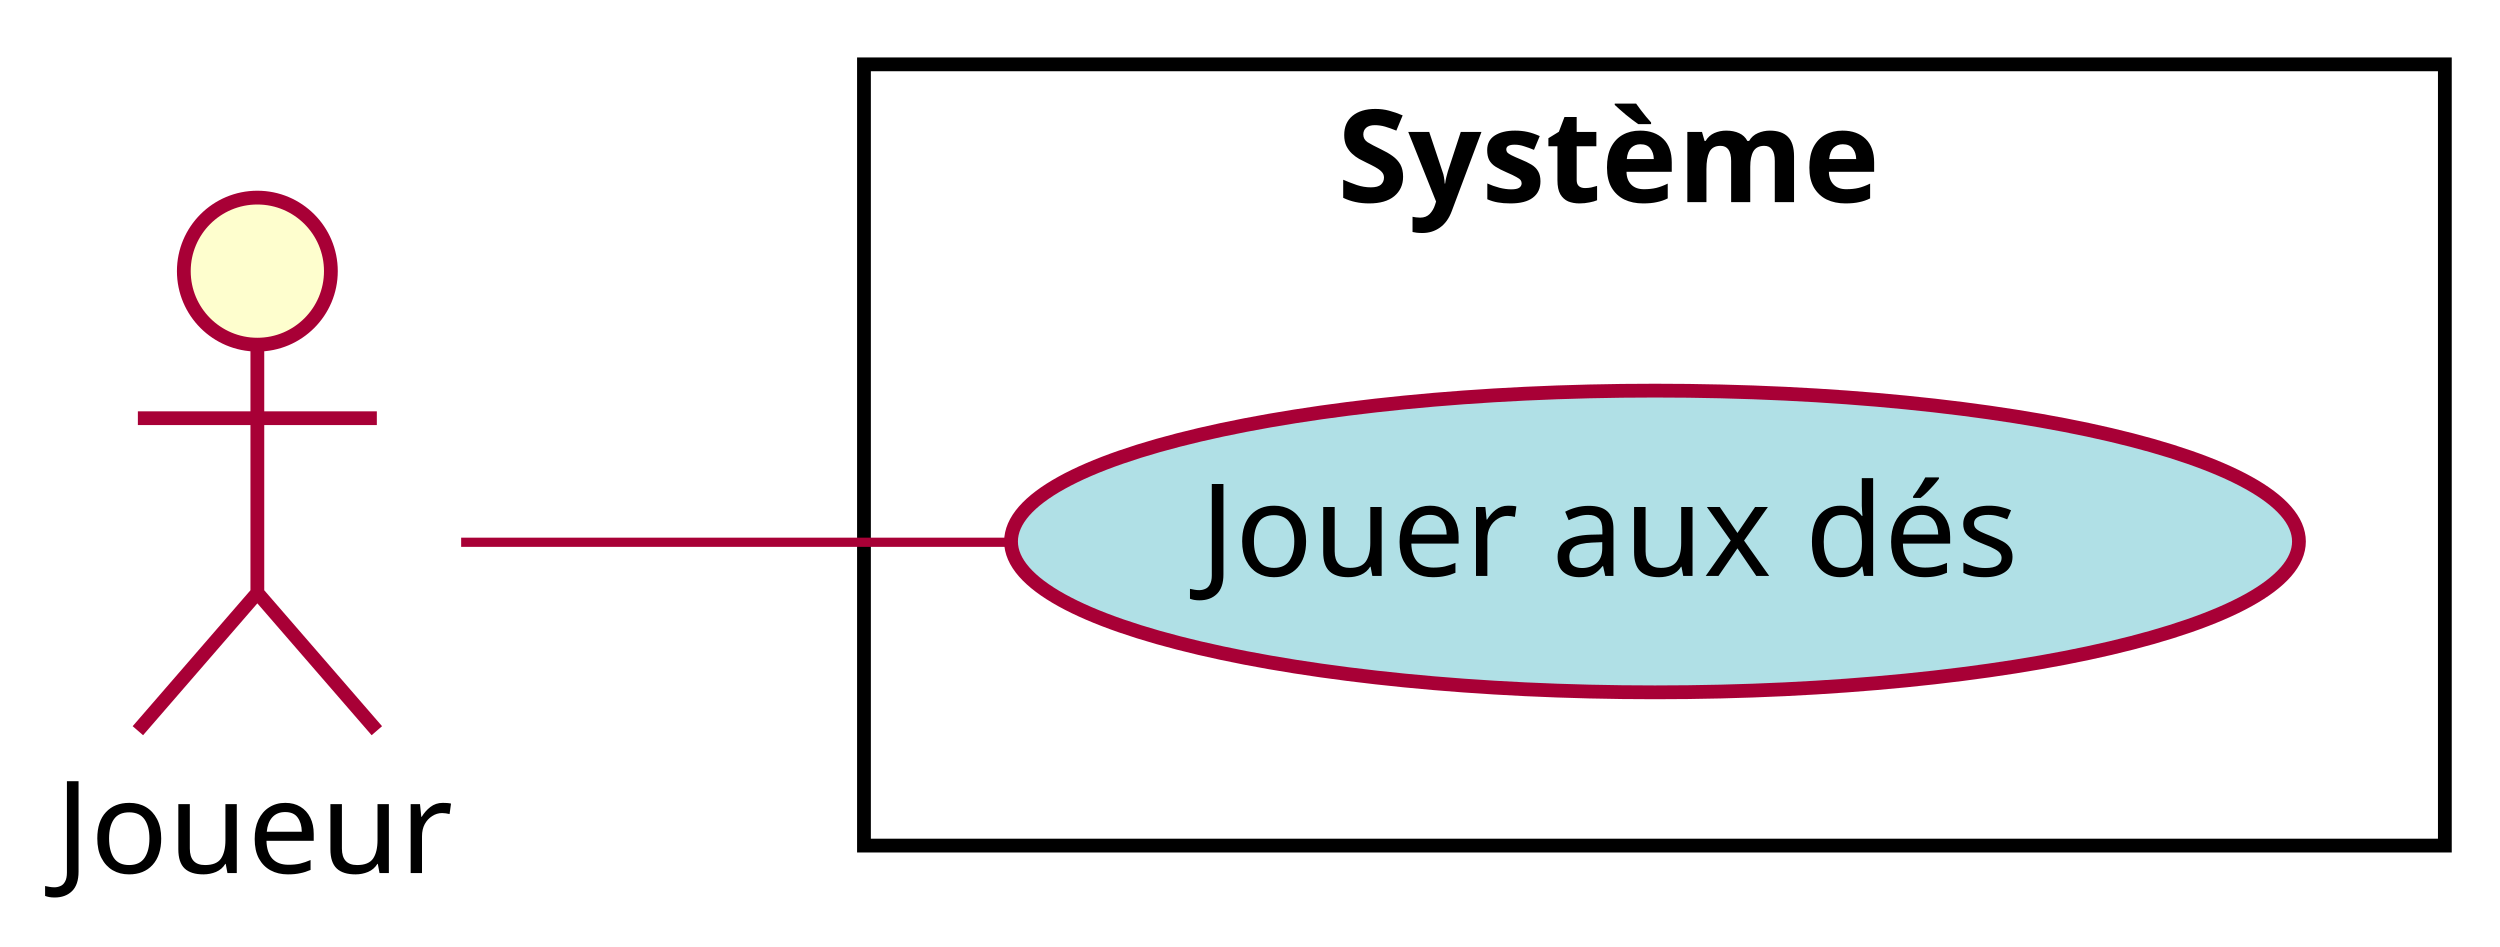
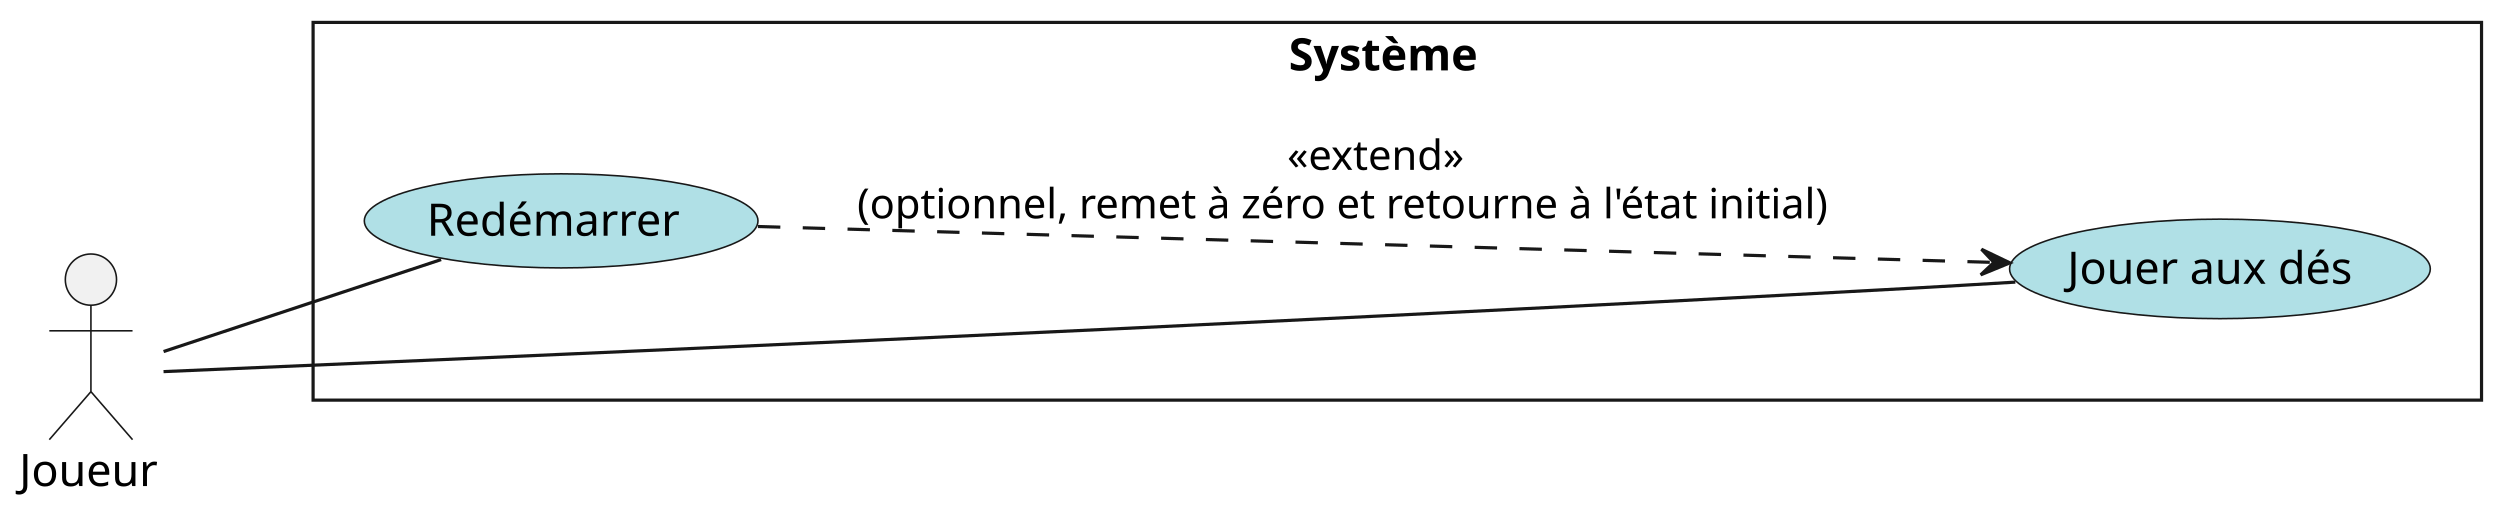
- <svg xmlns="http://www.w3.org/2000/svg" contentScriptType="application/ecmascript" contentStyleType="text/css" height="103px" preserveAspectRatio="none" style="width:272px;height:103px;background:#00000000;" version="1.1" viewBox="0 0 272 103" width="272px" zoomAndPan="magnify">
+ <svg xmlns="http://www.w3.org/2000/svg" contentStyleType="text/css" data-diagram-type="DESCRIPTION" height="160px" preserveAspectRatio="none" style="width:781px;height:160px;" version="1.1" viewBox="0 0 781 160" width="781px" zoomAndPan="magnify">
  <defs />
  <g>
-     <rect height="85" style="stroke:#000000;stroke-width:1.5;fill:none;" width="172" x="94" y="7" />
-     <text fill="#000000" font-family="Verdana" font-size="14" font-weight="bold" lengthAdjust="spacing" textLength="69" x="145.5" y="21.995">Système</text>
-     <ellipse cx="180.063" cy="58.913" fill="#B0E0E6" rx="70.063" ry="16.413" style="stroke:#A80036;stroke-width:1.5;" />
-     <text fill="#000000" font-family="Verdana" font-size="14" lengthAdjust="spacing" textLength="93" x="130.563" y="62.66">Jouer aux dés</text>
-     <ellipse cx="28" cy="29.5" fill="#FEFECE" rx="8" ry="8" style="stroke:#A80036;stroke-width:1.5;" />
-     <path d="M28,37.5 L28,64.5 M15,45.5 L41,45.5 M28,64.5 L15,79.5 M28,64.5 L41,79.5 " fill="none" style="stroke:#A80036;stroke-width:1.5;" />
-     <text fill="#000000" font-family="Verdana" font-size="14" lengthAdjust="spacing" textLength="44" x="6" y="94.995">Joueur</text>
-     <path d="M50.173,59 C65.84,59 88.13,59 109.775,59 " fill="none" id="J-JP" style="stroke:#A80036;stroke-width:1.0;" />
+     <g class="cluster" data-entity="Syst.me" data-source-line="9" data-uid="ent0003" id="cluster_Syst.me">
+       <rect fill="none" height="118" style="stroke:#181818;stroke-width:1;" width="677.42" x="97.81" y="7" />
+       <text fill="#000000" font-family="Verdana" font-size="14" font-weight="bold" lengthAdjust="spacing" textLength="67.812" x="402.614" y="21.995">Système</text>
+     </g>
+     <g class="entity" data-entity="JP" data-source-line="10" data-uid="ent0004" id="entity_JP">
+       <ellipse cx="693.509" cy="84.004" fill="#B0E0E6" rx="65.719" ry="15.544" style="stroke:#181818;stroke-width:0.5;" />
+       <text fill="#000000" font-family="Verdana" font-size="14" lengthAdjust="spacing" textLength="95.368" x="645.825" y="88.652">Jouer aux dés</text>
+     </g>
+     <g class="entity" data-entity="R" data-source-line="11" data-uid="ent0005" id="entity_R">
+       <ellipse cx="175.302" cy="68.998" fill="#B0E0E6" rx="61.492" ry="14.698" style="stroke:#181818;stroke-width:0.5;" />
+       <text fill="#000000" font-family="Verdana" font-size="14" lengthAdjust="spacing" textLength="83.939" x="133.333" y="73.647">Redémarrer</text>
+     </g>
+     <g class="entity" data-entity="J" data-source-line="7" data-uid="ent0002" id="entity_J">
+       <ellipse cx="28.405" cy="87.35" fill="#F1F1F1" rx="8" ry="8" style="stroke:#181818;stroke-width:0.5;" />
+       <path d="M28.405,95.35 L28.405,122.35 M15.405,103.35 L41.405,103.35 M28.405,122.35 L15.405,137.35 M28.405,122.35 L41.405,137.35" fill="none" style="stroke:#181818;stroke-width:0.5;" />
+       <text fill="#000000" font-family="Verdana" font-size="14" lengthAdjust="spacing" textLength="44.81" x="6" y="151.845">Joueur</text>
+     </g>
+     <g class="link" data-entity-1="J" data-entity-2="JP" data-source-line="14" data-uid="lnk6" id="link_J_JP">
+       <path d="M51.09,116.09 C126.57,112.91 384.73,101.81 597.79,90 C608.08,89.43 618.98,88.78 629.6,88.13" fill="none" id="J-JP" style="stroke:#181818;stroke-width:1;" />
+     </g>
+     <g class="link" data-entity-1="J" data-entity-2="R" data-source-line="15" data-uid="lnk7" id="link_J_R">
+       <path d="M51.1,109.82 C73.99,102.23 110.48,90.14 137.81,81.09" fill="none" id="J-R" style="stroke:#181818;stroke-width:1;" />
+     </g>
+     <g class="link" data-entity-1="R" data-entity-2="JP" data-source-line="17" data-uid="lnk8" id="link_R_JP">
+       <path d="M236.78,70.76 C334.76,73.61 521.322,79.026 621.893,81.946" fill="none" id="R-to-JP" style="stroke:#181818;stroke-width:1;stroke-dasharray:7,7;" />
+       <polygon fill="#181818" points="627.89,82.12,619.01,77.861,622.892,81.975,618.778,85.857,627.89,82.12" style="stroke:#181818;stroke-width:1;" />
+       <text fill="#000000" font-family="Verdana" font-size="13" lengthAdjust="spacing" textLength="61.185" x="402.122" y="53.067">«extend»</text>
+       <text fill="#000000" font-family="Verdana" font-size="13" lengthAdjust="spacing" textLength="329.85" x="267.79" y="68.2">(optionnel, remet à zéro et retourne à l'état initial)</text>
+     </g>
  </g>
</svg>
